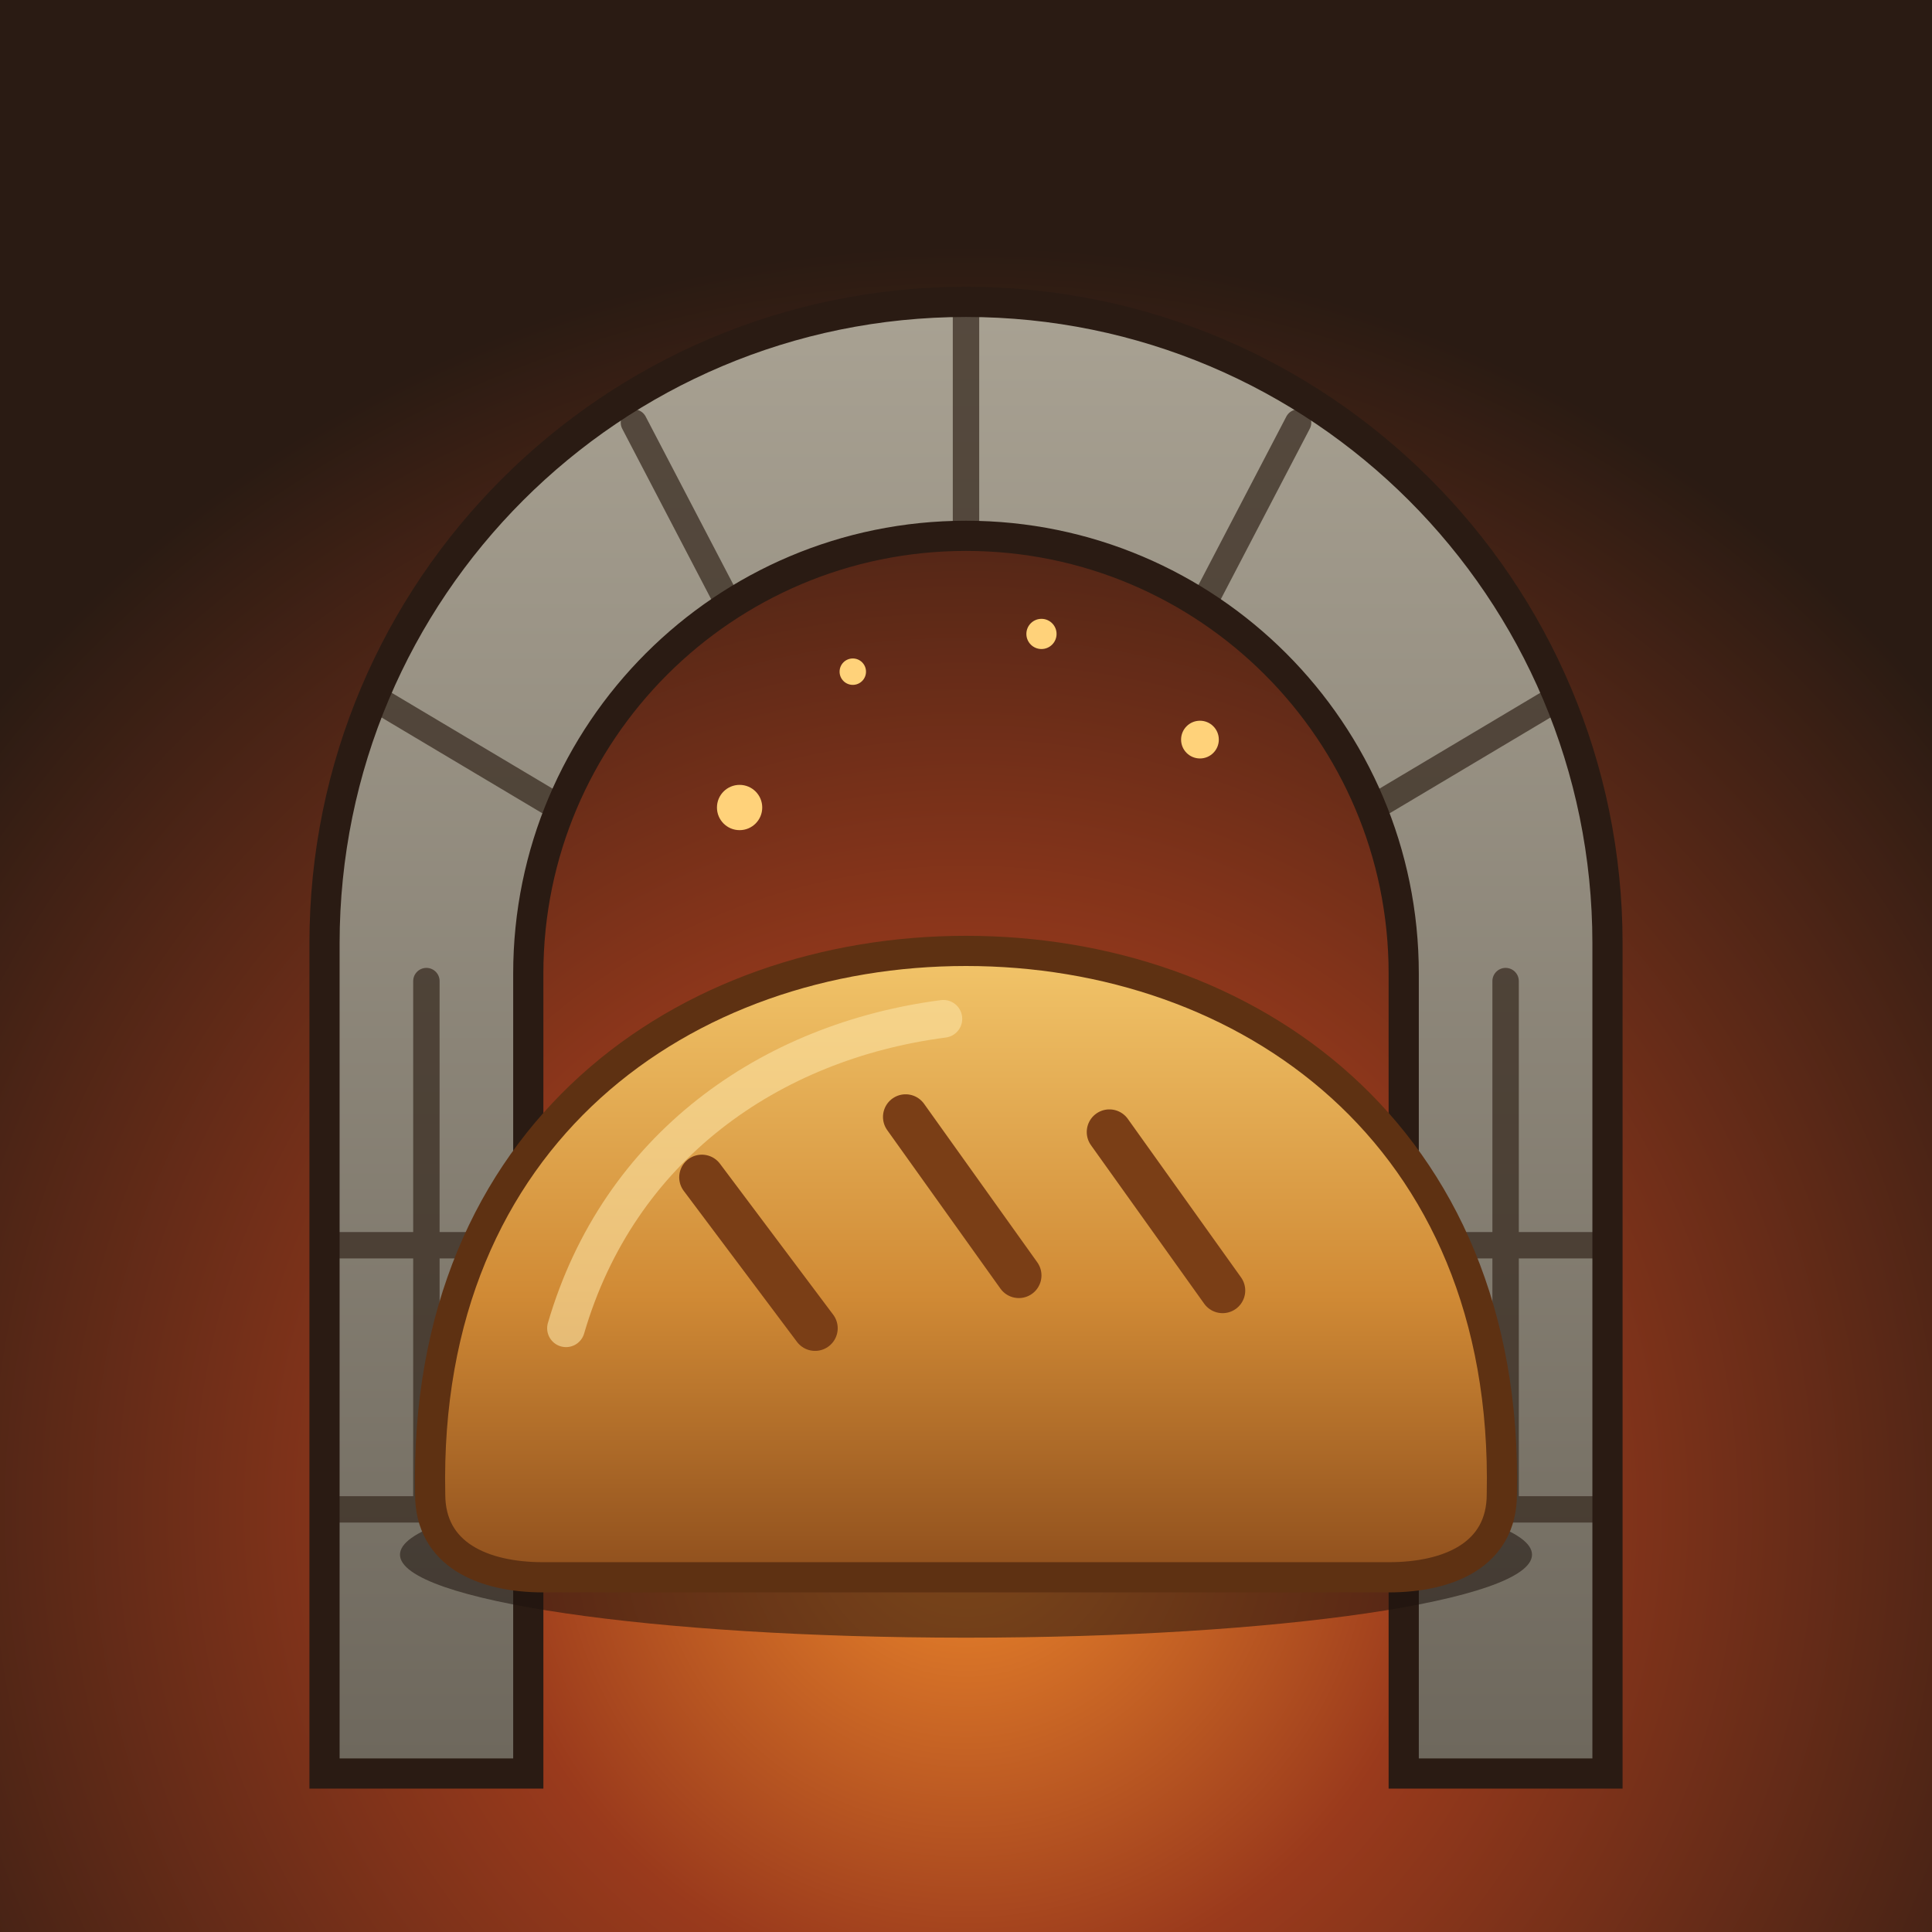
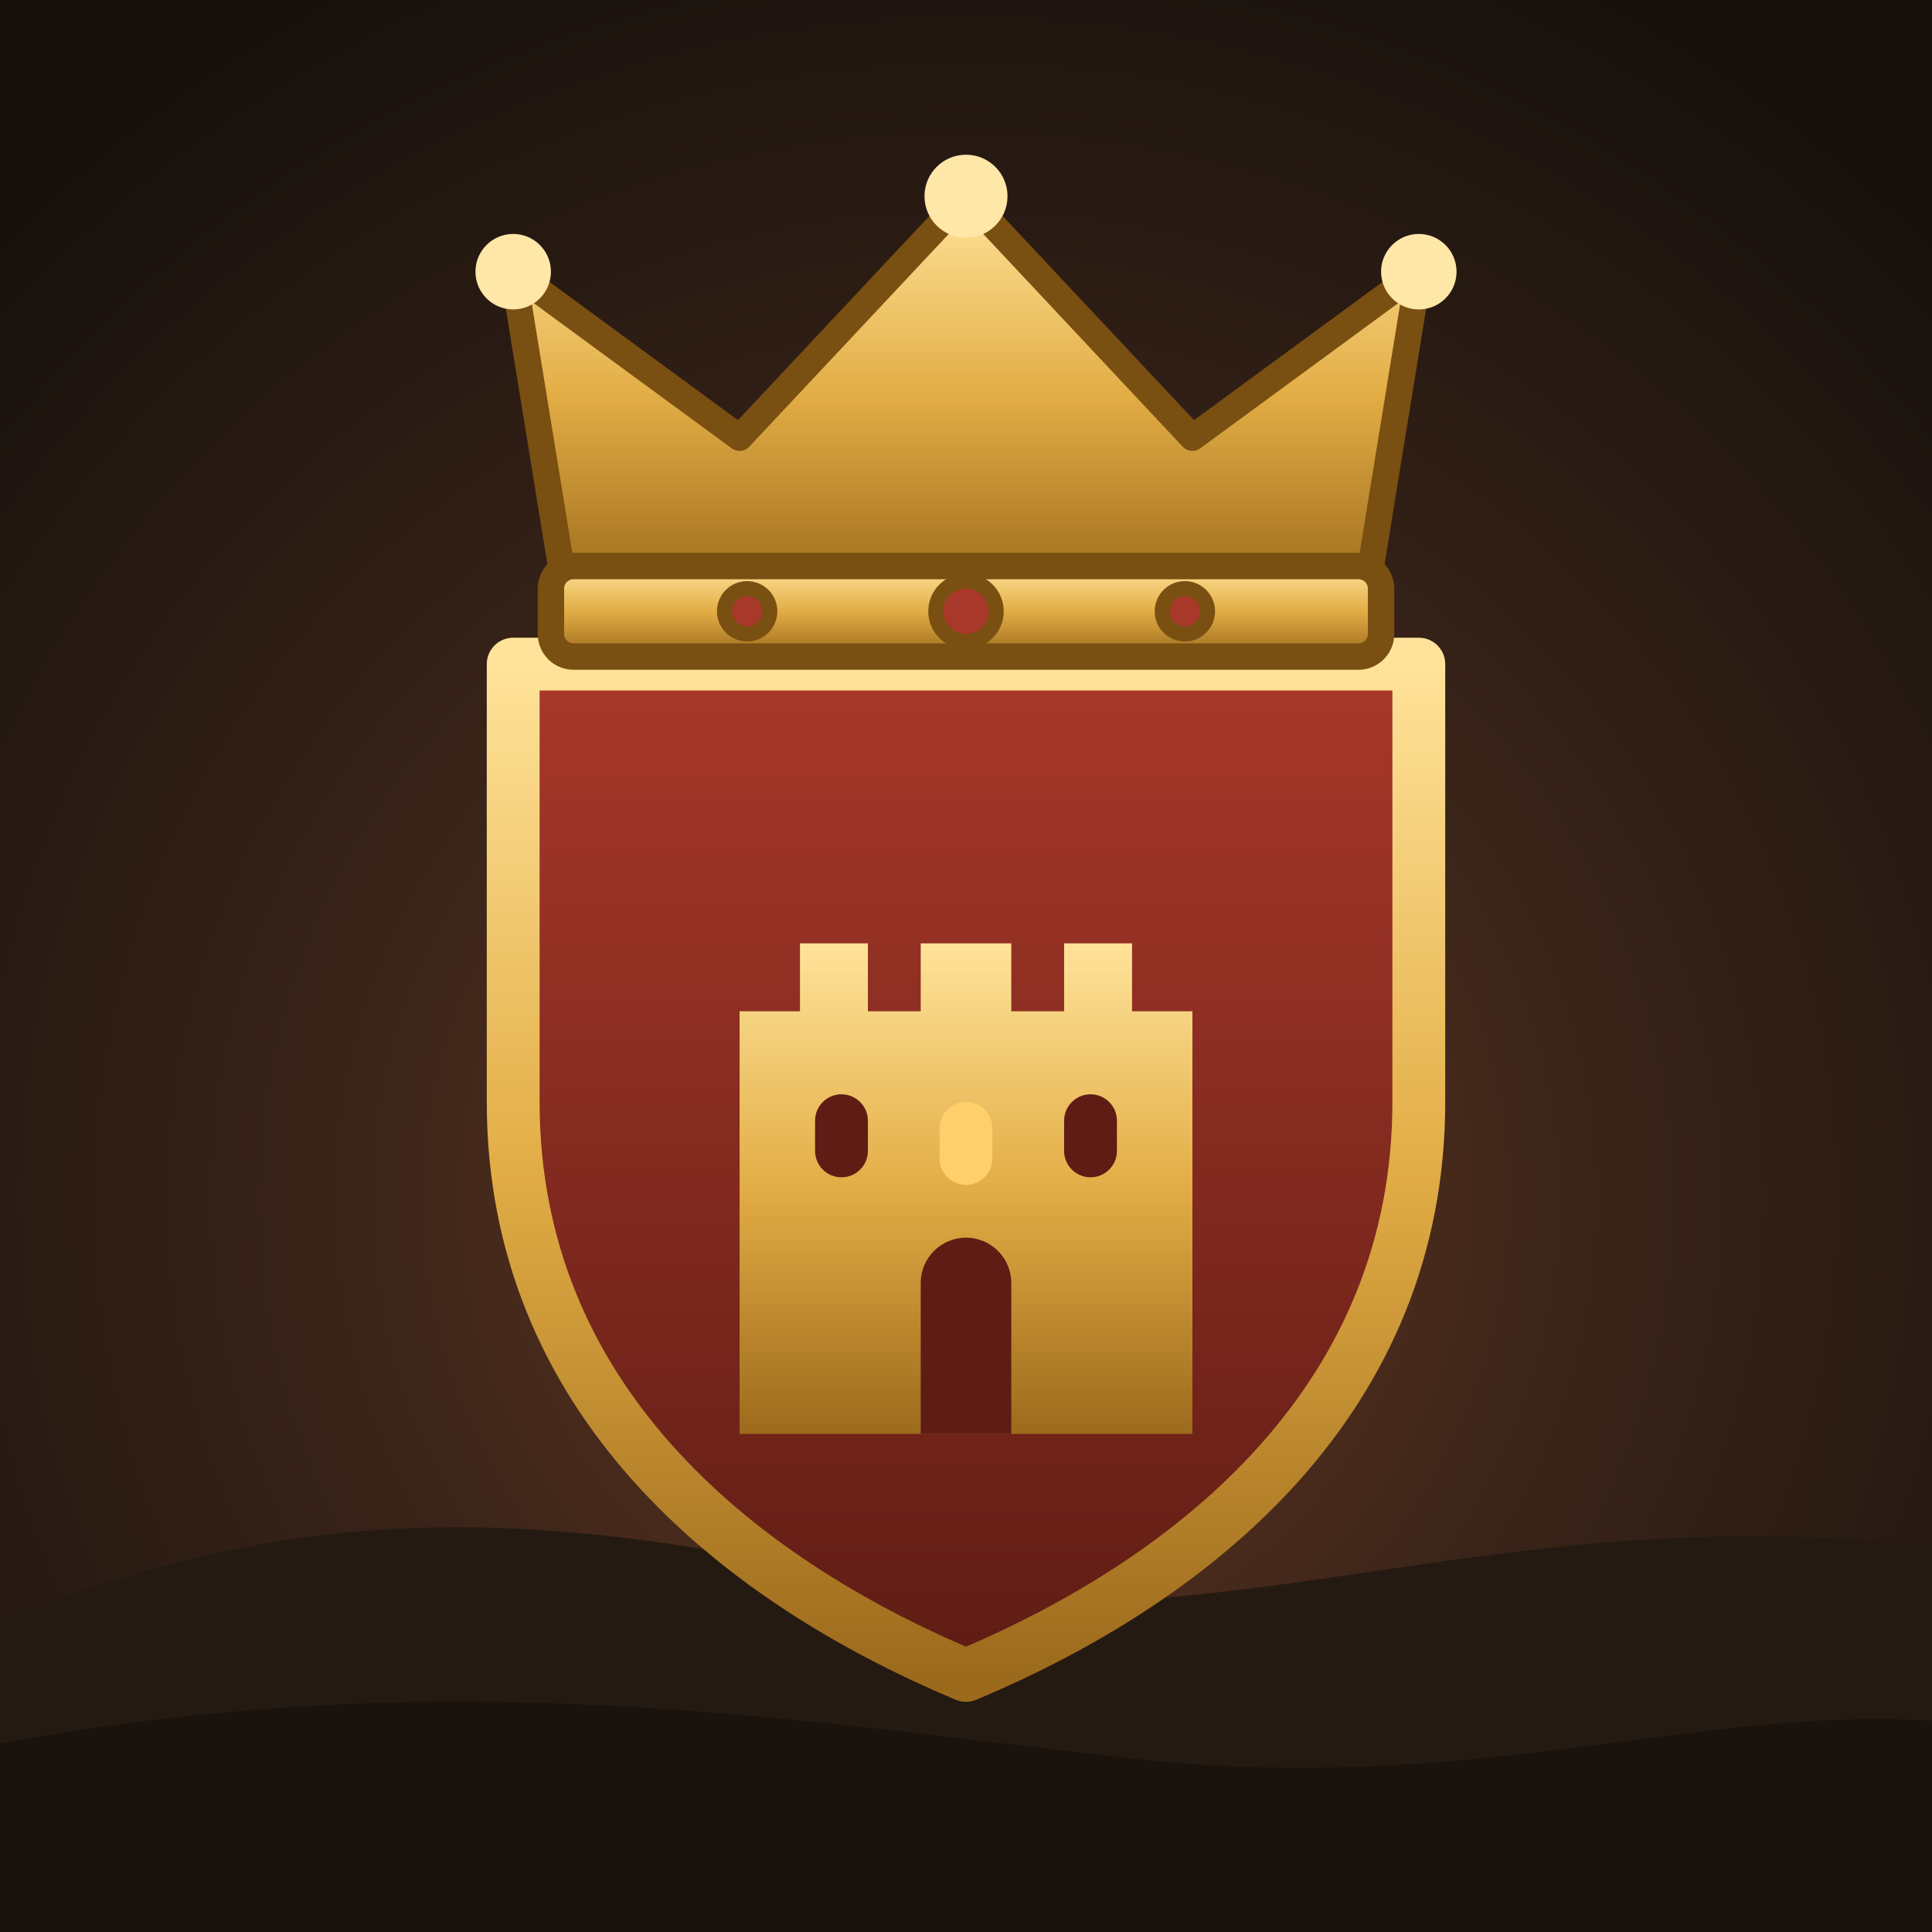
<svg xmlns="http://www.w3.org/2000/svg" viewBox="0 0 512 512">
  <defs>
-     <radialGradient id="glow" cx="50%" cy="78%" r="65%">
-       <stop offset="0" stop-color="#f08a2c" />
-       <stop offset="0.38" stop-color="#9a3a1c" />
-       <stop offset="1" stop-color="#2a1b13" />
+     <radialGradient id="sky" cx="50%" cy="62%" r="70%">
+       <stop offset="0" stop-color="#6b3a22" />
+       <stop offset="0.45" stop-color="#3a2419" />
+       <stop offset="1" stop-color="#17110d" />
    </radialGradient>
-     <linearGradient id="loaf" x1="0" y1="0" x2="0" y2="1">
-       <stop offset="0" stop-color="#f2c56a" />
-       <stop offset="0.55" stop-color="#d08a35" />
-       <stop offset="1" stop-color="#8f4f1d" />
+     <linearGradient id="gold" x1="0" y1="0" x2="0" y2="1">
+       <stop offset="0" stop-color="#ffe39a" />
+       <stop offset="0.5" stop-color="#e2ad45" />
+       <stop offset="1" stop-color="#9c6a1c" />
    </linearGradient>
-     <linearGradient id="stone" x1="0" y1="0" x2="0" y2="1">
-       <stop offset="0" stop-color="#a9a293" />
-       <stop offset="1" stop-color="#6d675c" />
+     <linearGradient id="shield" x1="0" y1="0" x2="0" y2="1">
+       <stop offset="0" stop-color="#a8382a" />
+       <stop offset="1" stop-color="#5e1c14" />
    </linearGradient>
  </defs>
-   <rect width="512" height="512" fill="url(#glow)" />
-   <path d="M86 470 V250 A170 170 0 0 1 426 250 V470 H372 V258 A116 116 0 0 0 140 258 V470 Z" fill="url(#stone)" />
-   <g fill="none" stroke="#3a2c22" stroke-width="7" stroke-linecap="round" opacity="0.75">
-     <path d="M86 330 H140 M372 330 H426 M86 400 H140 M372 400 H426" />
-     <path d="M113 330 V400 M399 330 V400 M113 260 V330 M399 260 V330" />
-     <path d="M101 186 L148 214 M411 186 L364 214 M168 112 L192 158 M344 112 L320 158 M256 80 V140" />
+   <rect width="512" height="512" fill="url(#sky)" />
+   <path d="M0 430 C90 392 160 404 236 420 C320 438 400 396 512 410 V512 H0 Z" fill="#241a12" />
+   <path d="M0 462 C120 440 210 456 300 466 C390 476 450 452 512 456 V512 H0 Z" fill="#1a130d" />
+   <path d="M136 176 H376 V292 C376 370 318 418 256 444 C194 418 136 370 136 292 Z" fill="url(#shield)" stroke="url(#gold)" stroke-width="14" stroke-linejoin="round" />
+   <g fill="url(#gold)">
+     <path d="M196 380 V268 H212 V250 H230 V268 H244 V250 H268 V268 H282 V250 H300 V268 H316 V380 Z" />
  </g>
-   <path d="M86 470 V250 A170 170 0 0 1 426 250 V470 H372 V258 A116 116 0 0 0 140 258 V470 Z" fill="none" stroke="#2a1b13" stroke-width="8" />
-   <g fill="#ffd27a">
-     <circle cx="196" cy="214" r="6" />
-     <circle cx="318" cy="196" r="5" />
-     <circle cx="276" cy="168" r="4" />
-     <circle cx="226" cy="178" r="3.5" />
+   <path d="M244 380 V340 A12 12 0 0 1 268 340 V380 Z" fill="#5e1c14" />
+   <rect x="216" y="290" width="14" height="22" rx="7" fill="#5e1c14" />
+   <rect x="282" y="290" width="14" height="22" rx="7" fill="#5e1c14" />
+   <rect x="249" y="292" width="14" height="22" rx="7" fill="#ffcf6b" />
+   <path d="M150 158 L136 72 L196 116 L256 52 L316 116 L376 72 L362 158 Z" fill="url(#gold)" stroke="#7a4f12" stroke-width="7" stroke-linejoin="round" />
+   <rect x="146" y="150" width="220" height="24" rx="6" fill="url(#gold)" stroke="#7a4f12" stroke-width="7" />
+   <g fill="#a8382a" stroke="#7a4f12" stroke-width="4">
+     <circle cx="256" cy="162" r="8" />
+     <circle cx="198" cy="162" r="6" />
+     <circle cx="314" cy="162" r="6" />
  </g>
-   <ellipse cx="256" cy="412" rx="150" ry="22" fill="#1d120c" opacity="0.55" />
-   <path d="M114 396 C112 300 182 252 256 252 C330 252 400 300 398 396 C398 412 384 418 368 418 H144 C128 418 114 412 114 396 Z" fill="url(#loaf)" stroke="#5e3112" stroke-width="8" />
-   <g fill="none" stroke="#7a3e16" stroke-width="12" stroke-linecap="round">
-     <path d="M186 312 L216 352" />
-     <path d="M240 296 L270 338" />
-     <path d="M294 300 L324 342" />
+   <g fill="#ffe7a8">
+     <circle cx="136" cy="72" r="10" />
+     <circle cx="256" cy="52" r="11" />
+     <circle cx="376" cy="72" r="10" />
  </g>
-   <path d="M150 352 C164 304 204 276 250 270" fill="none" stroke="#fbe2a4" stroke-width="10" stroke-linecap="round" opacity="0.6" />
</svg>
